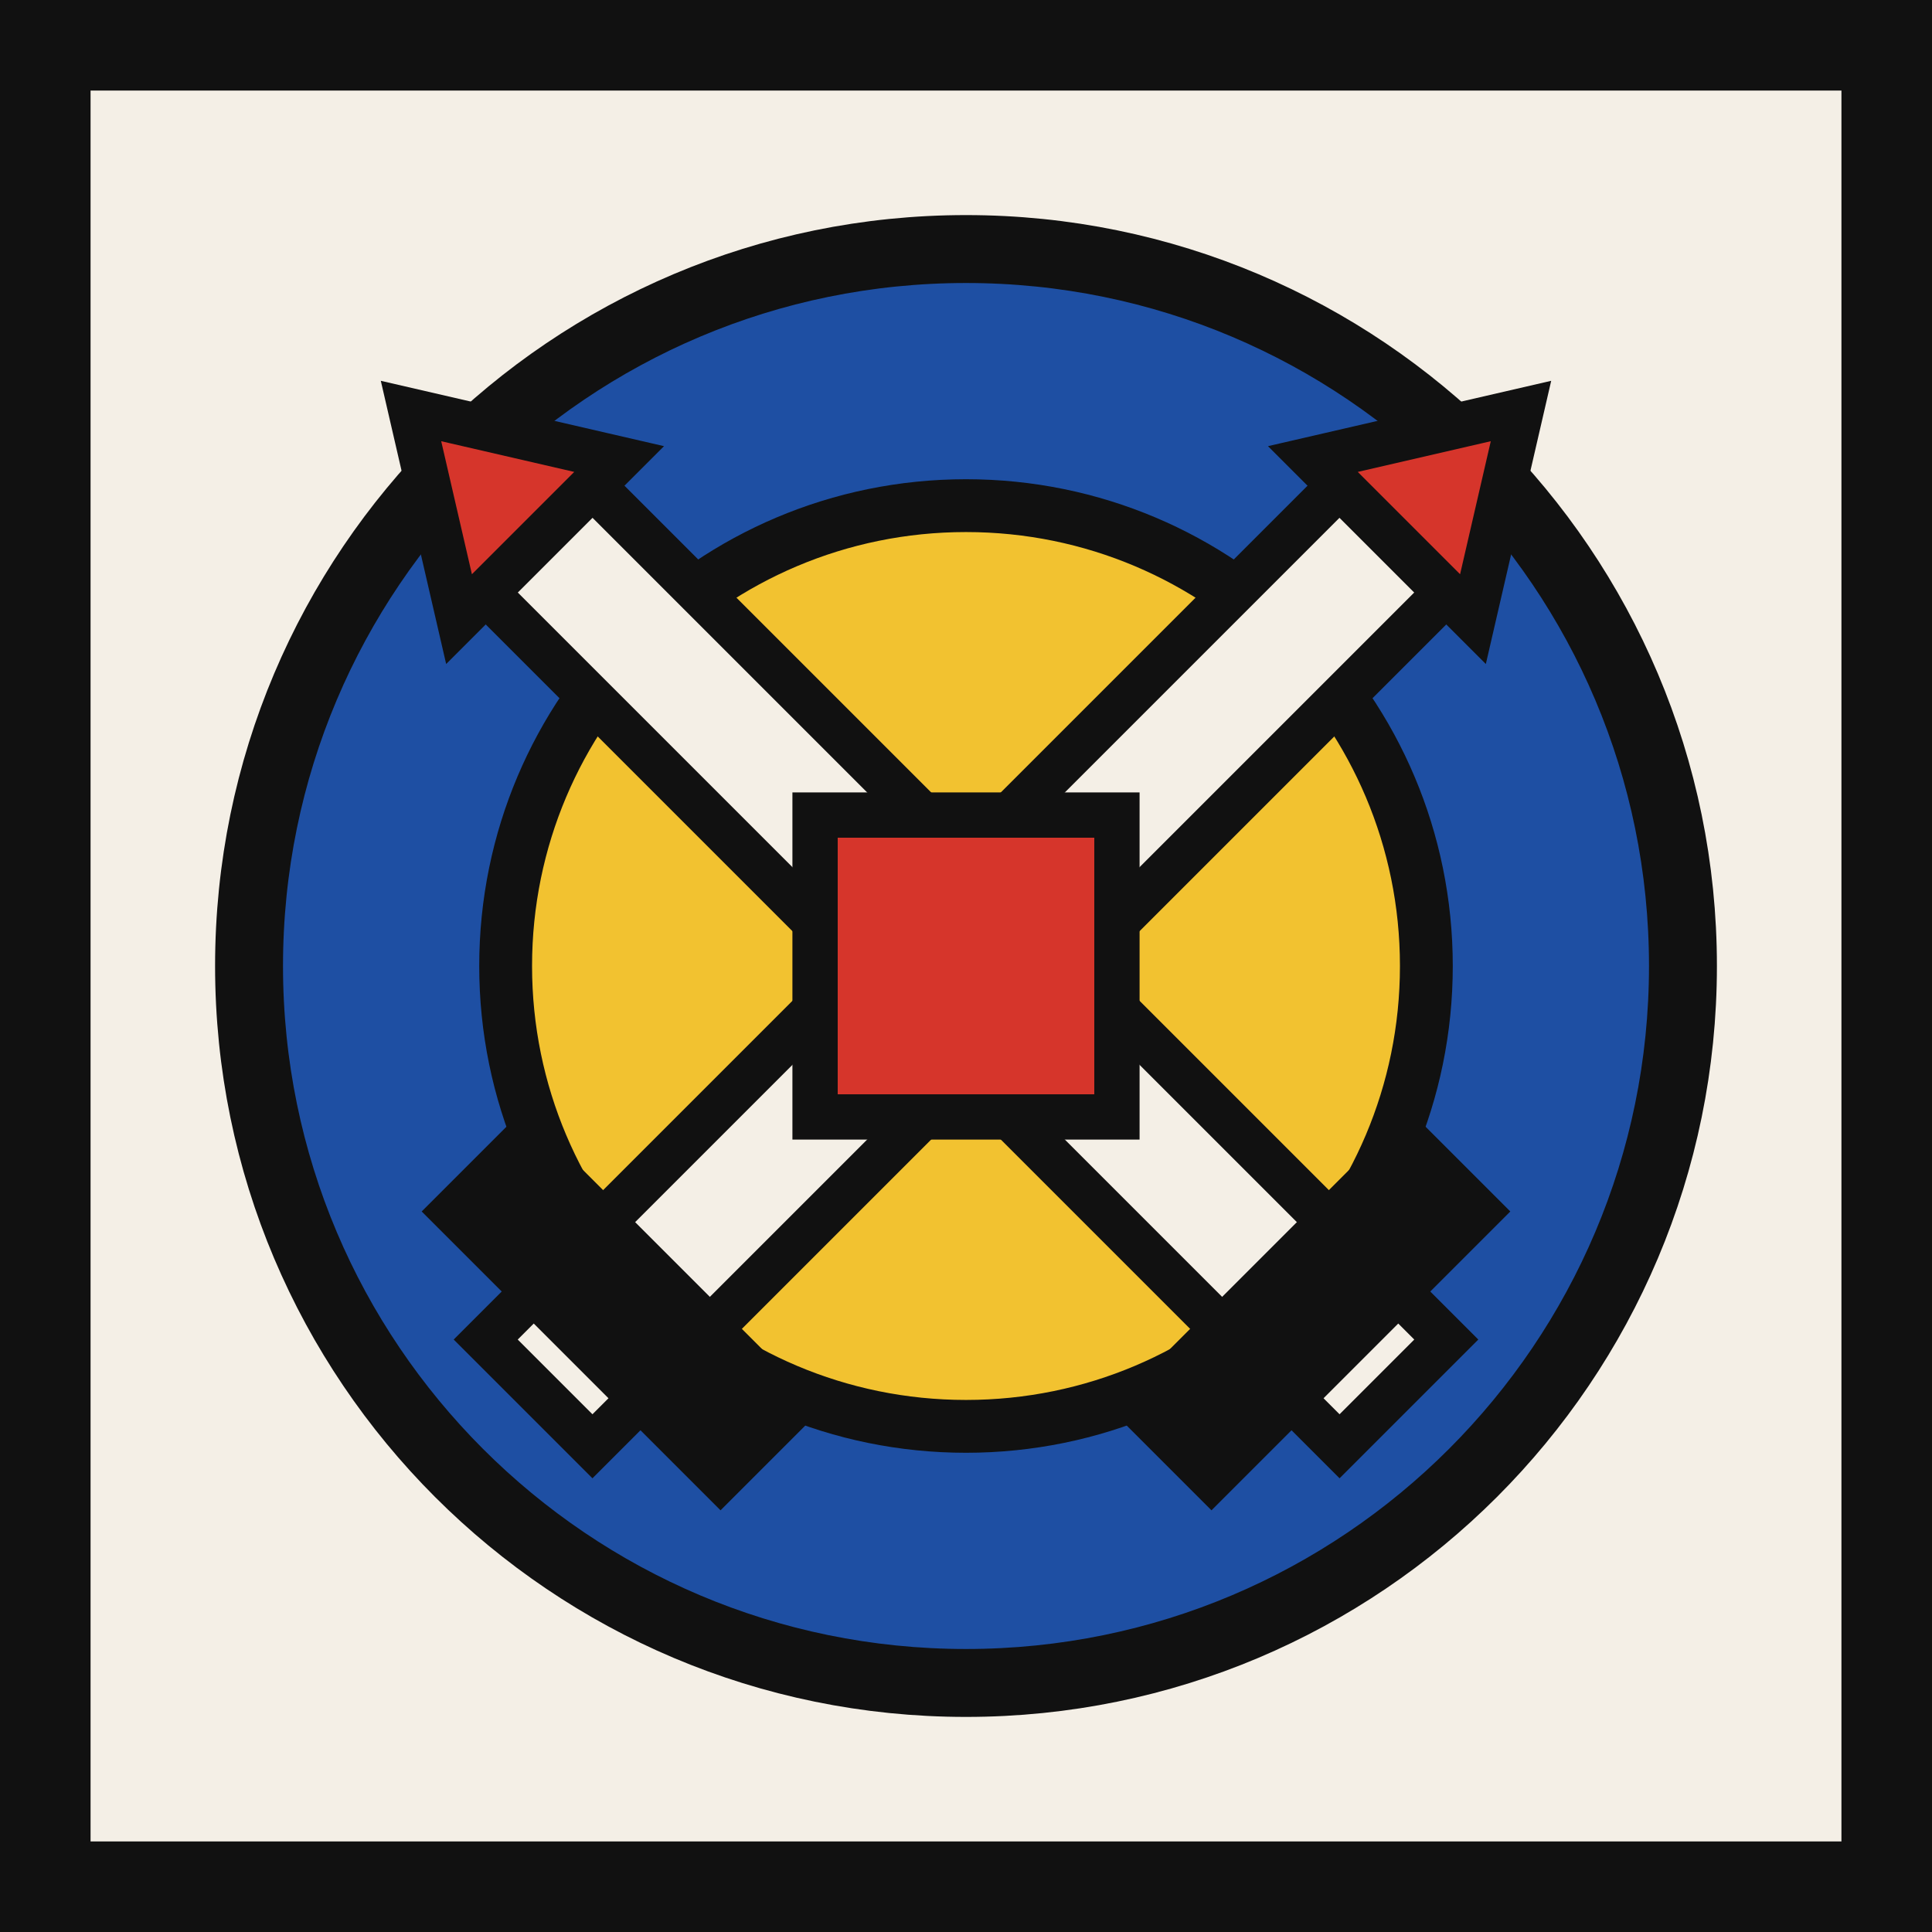
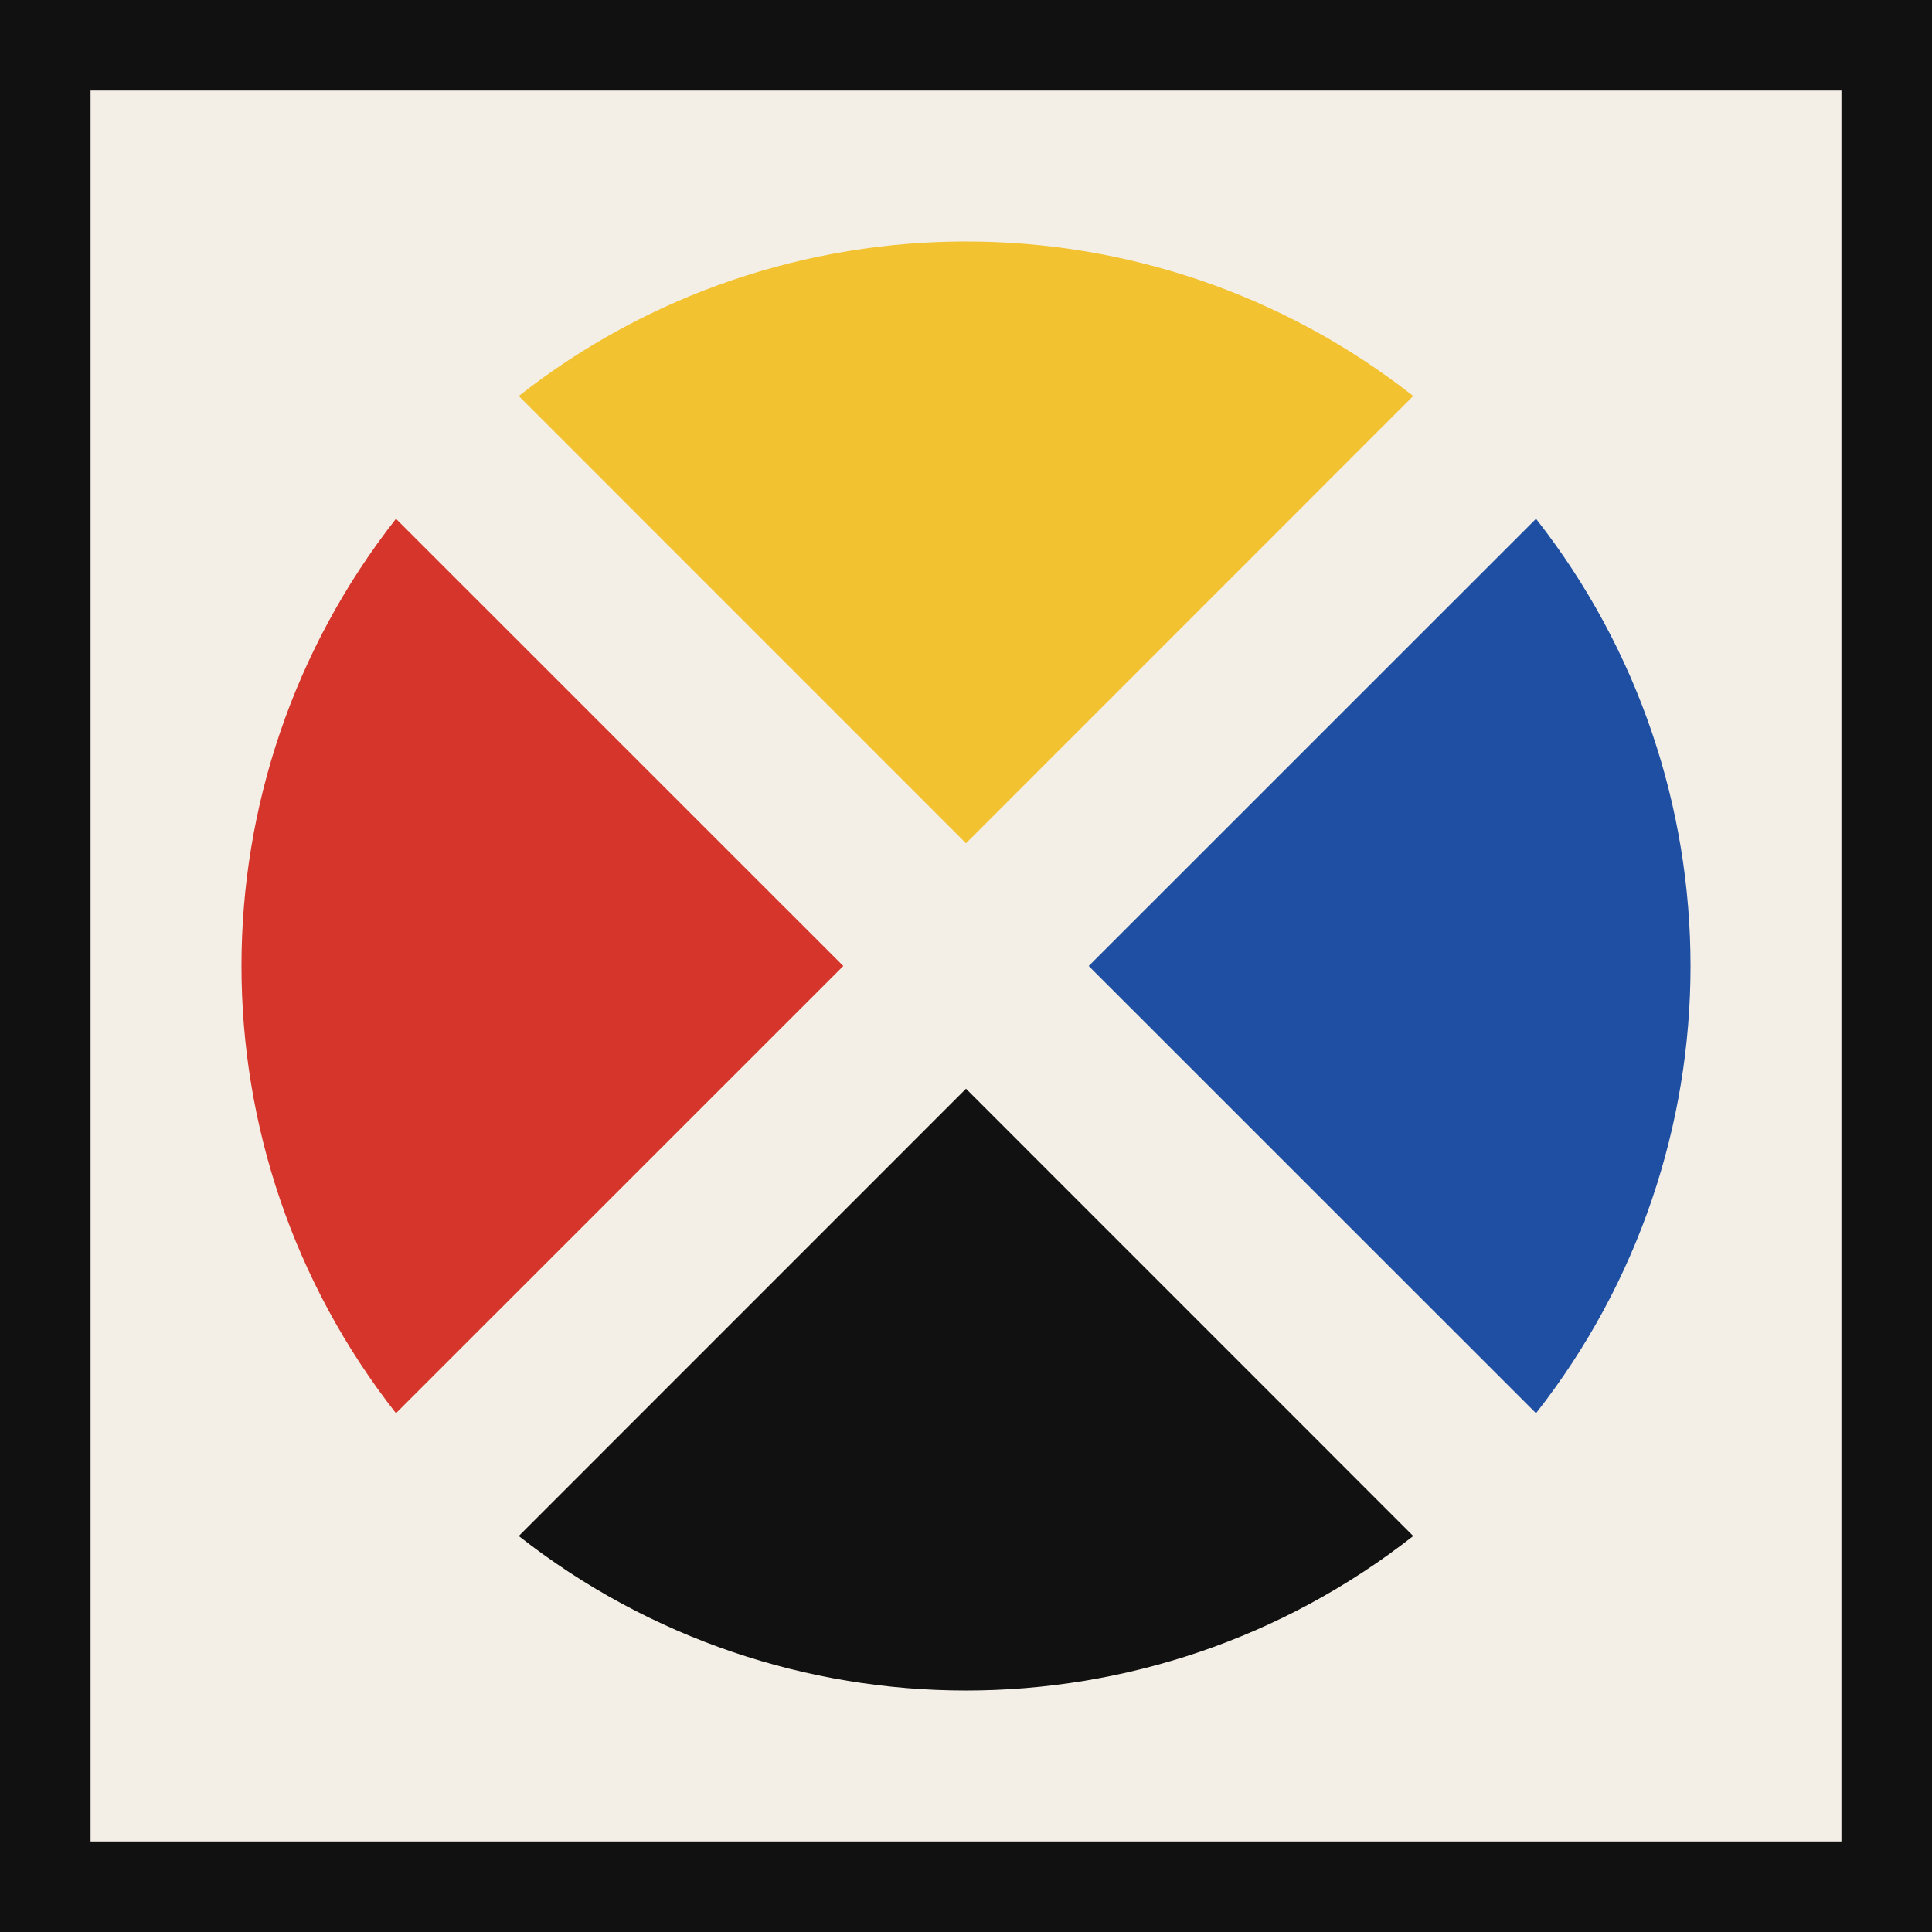
- <svg xmlns="http://www.w3.org/2000/svg" viewBox="0 0 512 512" width="512" height="512">
+ <svg xmlns="http://www.w3.org/2000/svg" viewBox="0 0 256 256" width="512" height="512" role="img" aria-labelledby="t">
  <rect width="512" height="512" fill="#F4EFE6" />
-   <rect x="12" y="12" width="488" height="488" fill="none" stroke="#111111" stroke-width="24" />
-   <circle cx="256" cy="256" r="190" fill="#1E4FA3" stroke="#111111" stroke-width="18" />
-   <circle cx="256" cy="256" r="122" fill="#F2C230" stroke="#111111" stroke-width="14" />
-   <g stroke="#111111" stroke-width="12" stroke-linejoin="miter">
-     <g transform="rotate(45 256 256)">
-       <rect x="236" y="96" width="40" height="320" fill="#F4EFE6" />
-       <polygon points="226,96 286,96 256,48" fill="#D6352B" />
-       <rect x="206" y="372" width="100" height="26" fill="#111111" />
-     </g>
-     <g transform="rotate(-45 256 256)">
-       <rect x="236" y="96" width="40" height="320" fill="#F4EFE6" />
-       <polygon points="226,96 286,96 256,48" fill="#D6352B" />
-       <rect x="206" y="372" width="100" height="26" fill="#111111" />
-     </g>
-     <rect x="216" y="216" width="80" height="80" fill="#D6352B" />
-   </g>
+   <path fill="#F2C230" d="M128 111.74 L68.74 52.47 A96 96 0 0 1 187.26 52.47 Z" />
+   <path fill="#1E4FA3" d="M144.26 128 L203.53 68.74 A96 96 0 0 1 203.53 187.26 Z" />
+   <path fill="#111111" d="M128 144.26 L187.26 203.53 A96 96 0 0 1 68.74 203.53 Z" />
+   <path fill="#D6352B" d="M111.74 128 L52.47 187.26 A96 96 0 0 1 52.47 68.74 Z" />
+   <rect x="6" y="6" width="244" height="244" fill="none" stroke="#111111" stroke-width="12" />
</svg>
